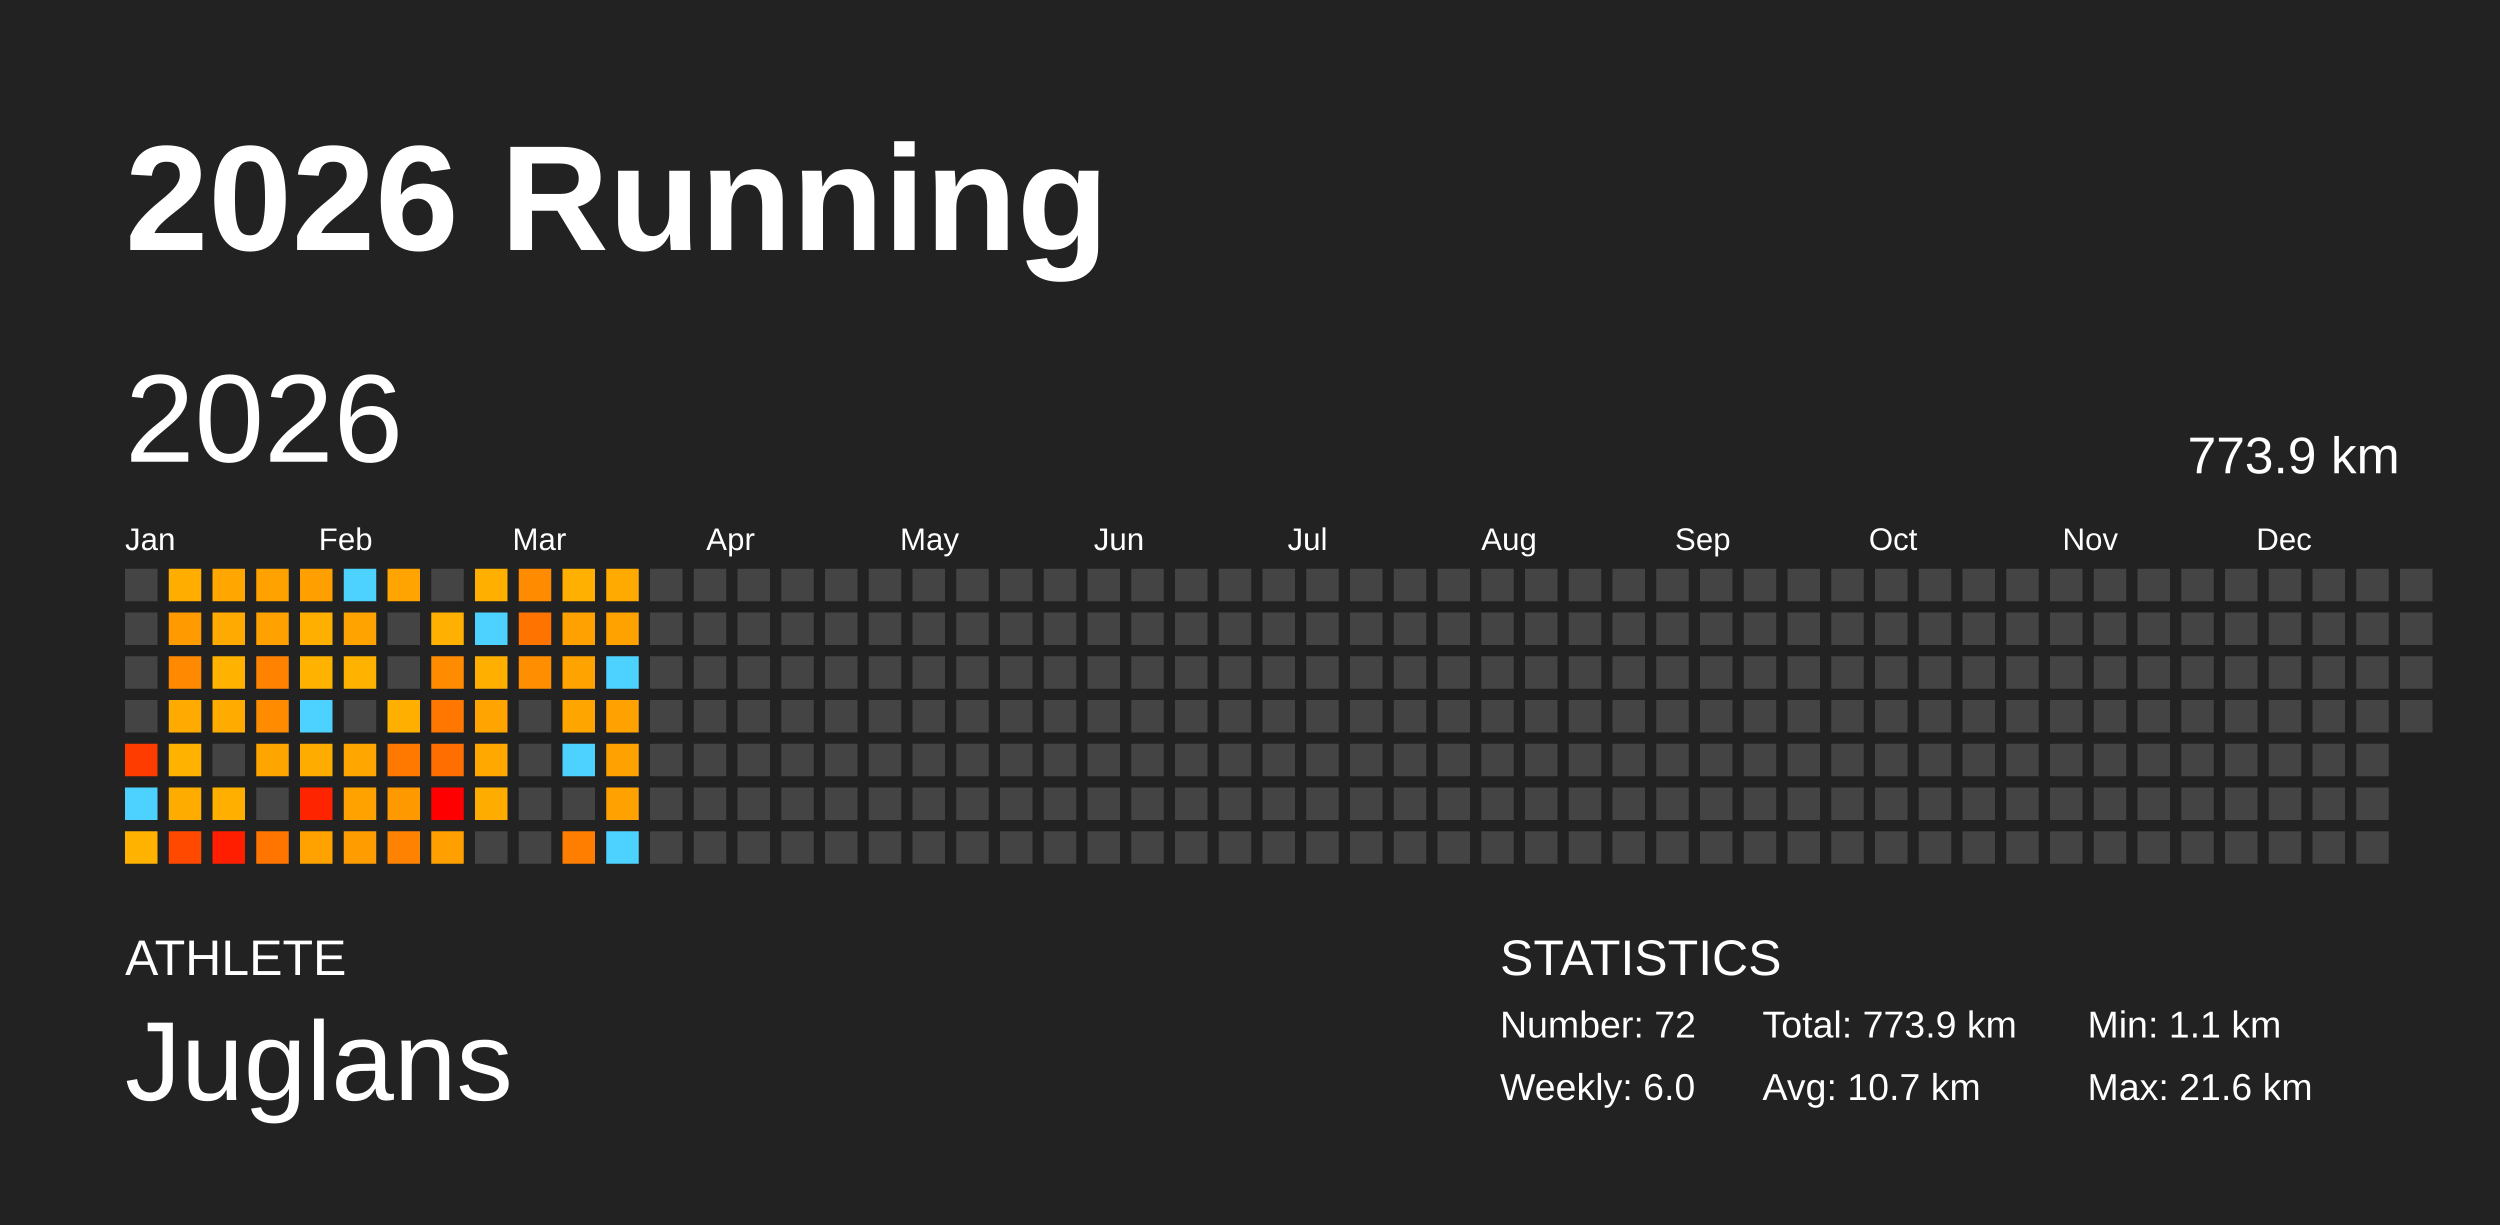
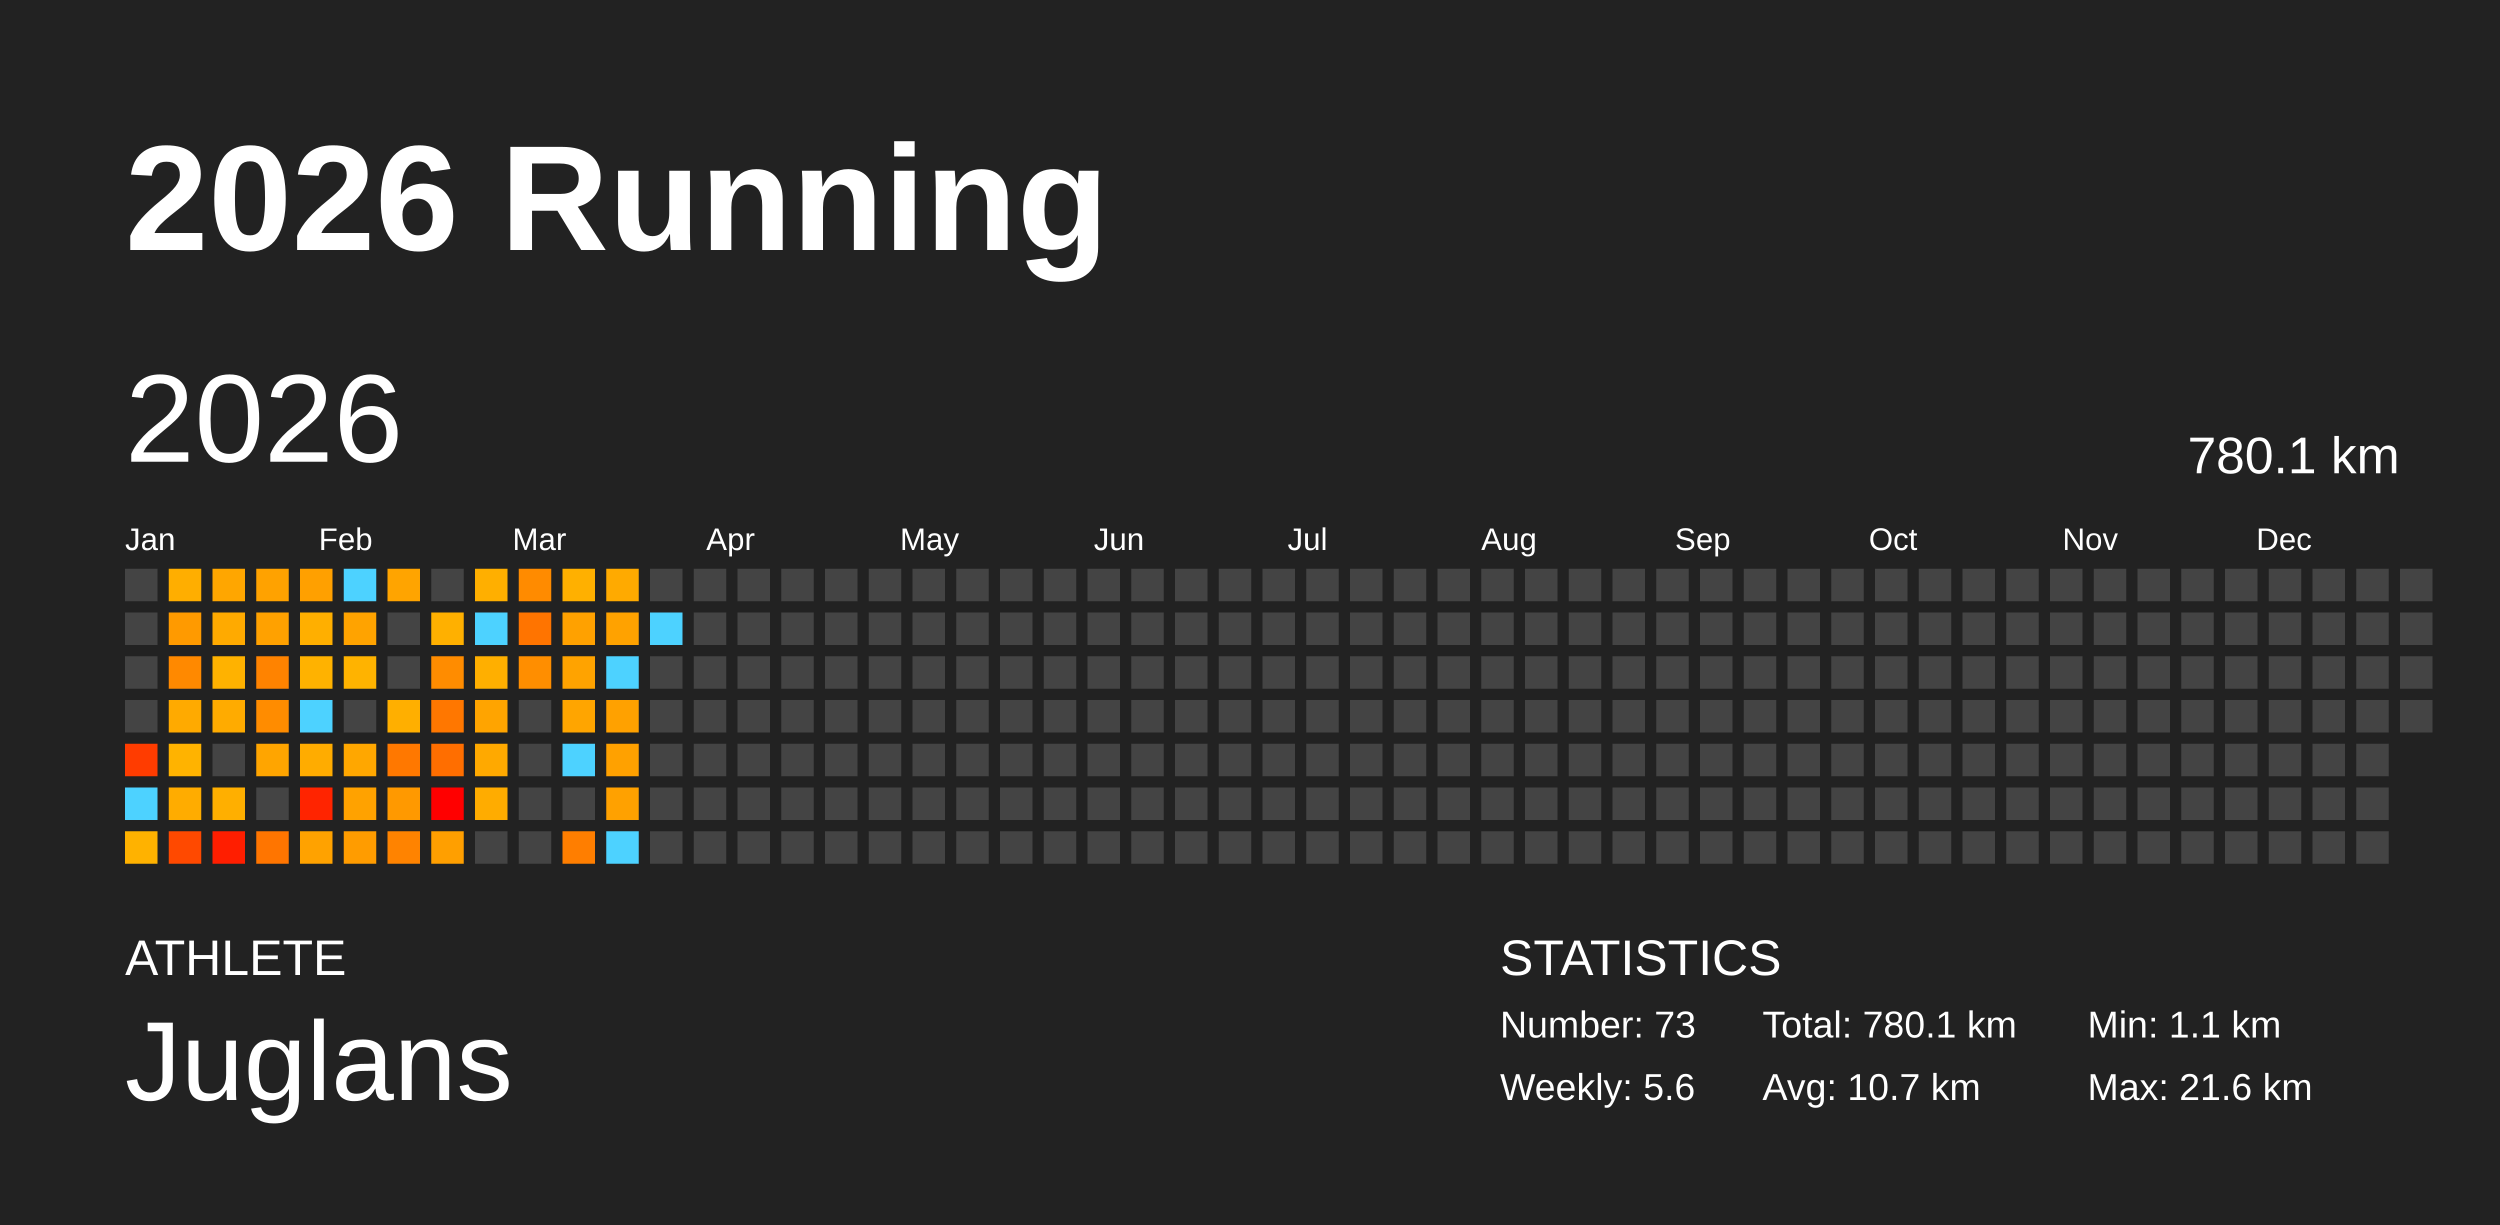
<svg xmlns="http://www.w3.org/2000/svg" baseProfile="full" height="98mm" version="1.1" viewBox="0,0,200,98" width="200mm">
  <defs />
  <rect fill="#222222" height="98" width="200" x="0" y="0" />
  <text fill="#FFFFFF" style="font-size:12px; font-family:Arial; font-weight:bold;" x="10" y="20">2026 Running</text>
  <text fill="#FFFFFF" style="font-size:4px; font-family:Arial" x="10" y="78">ATHLETE</text>
  <text fill="#FFFFFF" style="font-size:9px; font-family:Arial" x="10" y="88">Juglans</text>
  <text fill="#FFFFFF" style="font-size:4px; font-family:Arial" x="120" y="78">STATISTICS</text>
-   <text fill="#FFFFFF" style="font-size:3px; font-family:Arial" x="120" y="83">Number: 72</text>
-   <text fill="#FFFFFF" style="font-size:3px; font-family:Arial" x="120" y="88">Weekly: 6.0</text>
-   <text fill="#FFFFFF" style="font-size:3px; font-family:Arial" x="141" y="83">Total: 773.9 km</text>
+   <text fill="#FFFFFF" style="font-size:3px; font-family:Arial" x="120" y="83">Number: 73</text>
+   <text fill="#FFFFFF" style="font-size:3px; font-family:Arial" x="120" y="88">Weekly: 5.6</text>
+   <text fill="#FFFFFF" style="font-size:3px; font-family:Arial" x="141" y="83">Total: 780.1 km</text>
  <text fill="#FFFFFF" style="font-size:3px; font-family:Arial" x="141" y="88">Avg: 10.7 km</text>
  <text fill="#FFFFFF" style="font-size:3px; font-family:Arial" x="167" y="83">Min: 1.1 km</text>
  <text fill="#FFFFFF" style="font-size:3px; font-family:Arial" x="167" y="88">Max: 21.6 km</text>
  <text dominant-baseline="hanging" fill="#FFFFFF" style="font-size:10.0px; font-family:Arial;" x="10" y="30">2026</text>
-   <text dominant-baseline="hanging" fill="#FFFFFF" style="font-size:4.125px; font-family:Arial;" x="175" y="35">773.9 km</text>
+   <text dominant-baseline="hanging" fill="#FFFFFF" style="font-size:4.125px; font-family:Arial;" x="175" y="35">780.1 km</text>
  <text fill="#FFFFFF" style="font-size:2.5px; font-family:Arial" x="10.0" y="44">Jan</text>
  <text fill="#FFFFFF" style="font-size:2.5px; font-family:Arial" x="25.5" y="44">Feb</text>
  <text fill="#FFFFFF" style="font-size:2.5px; font-family:Arial" x="41.0" y="44">Mar</text>
  <text fill="#FFFFFF" style="font-size:2.5px; font-family:Arial" x="56.5" y="44">Apr</text>
  <text fill="#FFFFFF" style="font-size:2.5px; font-family:Arial" x="72.0" y="44">May</text>
  <text fill="#FFFFFF" style="font-size:2.5px; font-family:Arial" x="87.5" y="44">Jun</text>
  <text fill="#FFFFFF" style="font-size:2.5px; font-family:Arial" x="103.0" y="44">Jul</text>
  <text fill="#FFFFFF" style="font-size:2.5px; font-family:Arial" x="118.5" y="44">Aug</text>
  <text fill="#FFFFFF" style="font-size:2.5px; font-family:Arial" x="134.0" y="44">Sep</text>
  <text fill="#FFFFFF" style="font-size:2.5px; font-family:Arial" x="149.5" y="44">Oct</text>
  <text fill="#FFFFFF" style="font-size:2.5px; font-family:Arial" x="165.0" y="44">Nov</text>
  <text fill="#FFFFFF" style="font-size:2.5px; font-family:Arial" x="180.5" y="44">Dec</text>
  <rect fill="#444444" height="2.6" width="2.6" x="10.0" y="45.5" />
  <rect fill="#444444" height="2.6" width="2.6" x="10.0" y="49.0" />
  <rect fill="#444444" height="2.6" width="2.6" x="10.0" y="52.5" />
  <rect fill="#444444" height="2.6" width="2.6" x="10.0" y="56.0" />
  <rect fill="#ff3c00" height="2.6" width="2.6" x="10.0" y="59.5" />
  <rect fill="#4dd2ff" height="2.6" width="2.6" x="10.0" y="63.0" />
  <rect fill="#ffb200" height="2.6" width="2.6" x="10.0" y="66.5" />
  <rect fill="#ffae00" height="2.6" width="2.6" x="13.5" y="45.5" />
  <rect fill="#ff9a00" height="2.6" width="2.6" x="13.5" y="49.0" />
  <rect fill="#ff8900" height="2.6" width="2.6" x="13.5" y="52.5" />
  <rect fill="#ffaa00" height="2.6" width="2.6" x="13.5" y="56.0" />
  <rect fill="#ffb300" height="2.6" width="2.6" x="13.5" y="59.5" />
  <rect fill="#ffac00" height="2.6" width="2.6" x="13.5" y="63.0" />
  <rect fill="#ff4900" height="2.6" width="2.6" x="13.5" y="66.5" />
  <rect fill="#ffa600" height="2.6" width="2.6" x="17.0" y="45.5" />
  <rect fill="#ffaa00" height="2.6" width="2.6" x="17.0" y="49.0" />
  <rect fill="#ffb200" height="2.6" width="2.6" x="17.0" y="52.5" />
  <rect fill="#ffab00" height="2.6" width="2.6" x="17.0" y="56.0" />
  <rect fill="#444444" height="2.6" width="2.6" x="17.0" y="59.5" />
  <rect fill="#ffaf00" height="2.6" width="2.6" x="17.0" y="63.0" />
  <rect fill="#ff1e00" height="2.6" width="2.6" x="17.0" y="66.5" />
  <rect fill="#ffa200" height="2.6" width="2.6" x="20.5" y="45.5" />
  <rect fill="#ffa100" height="2.6" width="2.6" x="20.5" y="49.0" />
  <rect fill="#ff8300" height="2.6" width="2.6" x="20.5" y="52.5" />
  <rect fill="#ff8c00" height="2.6" width="2.6" x="20.5" y="56.0" />
  <rect fill="#ffa500" height="2.6" width="2.6" x="20.5" y="59.5" />
  <rect fill="#444444" height="2.6" width="2.6" x="20.5" y="63.0" />
  <rect fill="#ff7500" height="2.6" width="2.6" x="20.5" y="66.5" />
  <rect fill="#ffa000" height="2.6" width="2.6" x="24.0" y="45.5" />
  <rect fill="#ffaf00" height="2.6" width="2.6" x="24.0" y="49.0" />
  <rect fill="#ffb200" height="2.6" width="2.6" x="24.0" y="52.5" />
  <rect fill="#4dd2ff" height="2.6" width="2.6" x="24.0" y="56.0" />
  <rect fill="#ffac00" height="2.6" width="2.6" x="24.0" y="59.5" />
  <rect fill="#ff2400" height="2.6" width="2.6" x="24.0" y="63.0" />
  <rect fill="#ffa200" height="2.6" width="2.6" x="24.0" y="66.5" />
  <rect fill="#4dd2ff" height="2.6" width="2.6" x="27.5" y="45.5" />
  <rect fill="#ffa300" height="2.6" width="2.6" x="27.5" y="49.0" />
  <rect fill="#ffb300" height="2.6" width="2.6" x="27.5" y="52.5" />
  <rect fill="#444444" height="2.6" width="2.6" x="27.5" y="56.0" />
  <rect fill="#ffa700" height="2.6" width="2.6" x="27.5" y="59.5" />
  <rect fill="#ffa200" height="2.6" width="2.6" x="27.5" y="63.0" />
  <rect fill="#ff9c00" height="2.6" width="2.6" x="27.5" y="66.5" />
  <rect fill="#ffa400" height="2.6" width="2.6" x="31.0" y="45.5" />
  <rect fill="#444444" height="2.6" width="2.6" x="31.0" y="49.0" />
  <rect fill="#444444" height="2.6" width="2.6" x="31.0" y="52.5" />
  <rect fill="#ffaf00" height="2.6" width="2.6" x="31.0" y="56.0" />
  <rect fill="#ff7800" height="2.6" width="2.6" x="31.0" y="59.5" />
  <rect fill="#ff9900" height="2.6" width="2.6" x="31.0" y="63.0" />
  <rect fill="#ff8300" height="2.6" width="2.6" x="31.0" y="66.5" />
  <rect fill="#444444" height="2.6" width="2.6" x="34.5" y="45.5" />
  <rect fill="#ffb000" height="2.6" width="2.6" x="34.5" y="49.0" />
  <rect fill="#ff8c00" height="2.6" width="2.6" x="34.5" y="52.5" />
  <rect fill="#ff7700" height="2.6" width="2.6" x="34.5" y="56.0" />
  <rect fill="#ff6e00" height="2.6" width="2.6" x="34.5" y="59.5" />
  <rect fill="red" height="2.6" width="2.6" x="34.5" y="63.0" />
  <rect fill="#ff9f00" height="2.6" width="2.6" x="34.5" y="66.5" />
  <rect fill="#ffaf00" height="2.6" width="2.6" x="38.0" y="45.5" />
  <rect fill="#4dd2ff" height="2.6" width="2.6" x="38.0" y="49.0" />
  <rect fill="#ffaf00" height="2.6" width="2.6" x="38.0" y="52.5" />
  <rect fill="#ffa400" height="2.6" width="2.6" x="38.0" y="56.0" />
  <rect fill="#ffa900" height="2.6" width="2.6" x="38.0" y="59.5" />
  <rect fill="#ffac00" height="2.6" width="2.6" x="38.0" y="63.0" />
  <rect fill="#444444" height="2.6" width="2.6" x="38.0" y="66.5" />
  <rect fill="#ff8b00" height="2.6" width="2.6" x="41.5" y="45.5" />
  <rect fill="#ff7400" height="2.6" width="2.6" x="41.5" y="49.0" />
  <rect fill="#ff8e00" height="2.6" width="2.6" x="41.5" y="52.5" />
  <rect fill="#444444" height="2.6" width="2.6" x="41.5" y="56.0" />
  <rect fill="#444444" height="2.6" width="2.6" x="41.5" y="59.5" />
  <rect fill="#444444" height="2.6" width="2.6" x="41.5" y="63.0" />
  <rect fill="#444444" height="2.6" width="2.6" x="41.5" y="66.5" />
  <rect fill="#ffb000" height="2.6" width="2.6" x="45.0" y="45.5" />
  <rect fill="#ffa100" height="2.6" width="2.6" x="45.0" y="49.0" />
  <rect fill="#ffa300" height="2.6" width="2.6" x="45.0" y="52.5" />
  <rect fill="#ffa500" height="2.6" width="2.6" x="45.0" y="56.0" />
  <rect fill="#4dd2ff" height="2.6" width="2.6" x="45.0" y="59.5" />
  <rect fill="#444444" height="2.6" width="2.6" x="45.0" y="63.0" />
  <rect fill="#ff7e00" height="2.6" width="2.6" x="45.0" y="66.5" />
  <rect fill="#ffaa00" height="2.6" width="2.6" x="48.5" y="45.5" />
  <rect fill="#ffa200" height="2.6" width="2.6" x="48.5" y="49.0" />
  <rect fill="#4dd2ff" height="2.6" width="2.6" x="48.5" y="52.5" />
  <rect fill="#ffa100" height="2.6" width="2.6" x="48.5" y="56.0" />
  <rect fill="#ffa100" height="2.6" width="2.6" x="48.5" y="59.5" />
  <rect fill="#ffa100" height="2.6" width="2.6" x="48.5" y="63.0" />
  <rect fill="#4dd2ff" height="2.6" width="2.6" x="48.5" y="66.5" />
  <rect fill="#444444" height="2.6" width="2.6" x="52.0" y="45.5" />
-   <rect fill="#444444" height="2.6" width="2.6" x="52.0" y="49.0" />
+   <rect fill="#4dd2ff" height="2.6" width="2.6" x="52.0" y="49.0" />
  <rect fill="#444444" height="2.6" width="2.6" x="52.0" y="52.5" />
  <rect fill="#444444" height="2.6" width="2.6" x="52.0" y="56.0" />
  <rect fill="#444444" height="2.6" width="2.6" x="52.0" y="59.5" />
  <rect fill="#444444" height="2.6" width="2.6" x="52.0" y="63.0" />
  <rect fill="#444444" height="2.6" width="2.6" x="52.0" y="66.5" />
  <rect fill="#444444" height="2.6" width="2.6" x="55.5" y="45.5" />
  <rect fill="#444444" height="2.6" width="2.6" x="55.5" y="49.0" />
  <rect fill="#444444" height="2.6" width="2.6" x="55.5" y="52.5" />
  <rect fill="#444444" height="2.6" width="2.6" x="55.5" y="56.0" />
  <rect fill="#444444" height="2.6" width="2.6" x="55.5" y="59.5" />
  <rect fill="#444444" height="2.6" width="2.6" x="55.5" y="63.0" />
  <rect fill="#444444" height="2.6" width="2.6" x="55.5" y="66.5" />
  <rect fill="#444444" height="2.6" width="2.6" x="59.0" y="45.5" />
  <rect fill="#444444" height="2.6" width="2.6" x="59.0" y="49.0" />
  <rect fill="#444444" height="2.6" width="2.6" x="59.0" y="52.5" />
  <rect fill="#444444" height="2.6" width="2.6" x="59.0" y="56.0" />
  <rect fill="#444444" height="2.6" width="2.6" x="59.0" y="59.5" />
  <rect fill="#444444" height="2.6" width="2.6" x="59.0" y="63.0" />
  <rect fill="#444444" height="2.6" width="2.6" x="59.0" y="66.5" />
  <rect fill="#444444" height="2.6" width="2.6" x="62.5" y="45.5" />
  <rect fill="#444444" height="2.6" width="2.6" x="62.5" y="49.0" />
  <rect fill="#444444" height="2.6" width="2.6" x="62.5" y="52.5" />
  <rect fill="#444444" height="2.6" width="2.6" x="62.5" y="56.0" />
  <rect fill="#444444" height="2.6" width="2.6" x="62.5" y="59.5" />
  <rect fill="#444444" height="2.6" width="2.6" x="62.5" y="63.0" />
  <rect fill="#444444" height="2.6" width="2.6" x="62.5" y="66.5" />
  <rect fill="#444444" height="2.6" width="2.6" x="66.0" y="45.5" />
  <rect fill="#444444" height="2.6" width="2.6" x="66.0" y="49.0" />
  <rect fill="#444444" height="2.6" width="2.6" x="66.0" y="52.5" />
  <rect fill="#444444" height="2.6" width="2.6" x="66.0" y="56.0" />
  <rect fill="#444444" height="2.6" width="2.6" x="66.0" y="59.5" />
  <rect fill="#444444" height="2.6" width="2.6" x="66.0" y="63.0" />
  <rect fill="#444444" height="2.6" width="2.6" x="66.0" y="66.5" />
  <rect fill="#444444" height="2.6" width="2.6" x="69.5" y="45.5" />
  <rect fill="#444444" height="2.6" width="2.6" x="69.5" y="49.0" />
  <rect fill="#444444" height="2.6" width="2.6" x="69.5" y="52.5" />
  <rect fill="#444444" height="2.6" width="2.6" x="69.5" y="56.0" />
  <rect fill="#444444" height="2.6" width="2.6" x="69.5" y="59.5" />
  <rect fill="#444444" height="2.6" width="2.6" x="69.5" y="63.0" />
  <rect fill="#444444" height="2.6" width="2.6" x="69.5" y="66.5" />
  <rect fill="#444444" height="2.6" width="2.6" x="73.0" y="45.5" />
  <rect fill="#444444" height="2.6" width="2.6" x="73.0" y="49.0" />
  <rect fill="#444444" height="2.6" width="2.6" x="73.0" y="52.5" />
  <rect fill="#444444" height="2.6" width="2.6" x="73.0" y="56.0" />
  <rect fill="#444444" height="2.6" width="2.6" x="73.0" y="59.5" />
  <rect fill="#444444" height="2.6" width="2.6" x="73.0" y="63.0" />
  <rect fill="#444444" height="2.6" width="2.6" x="73.0" y="66.5" />
  <rect fill="#444444" height="2.6" width="2.6" x="76.5" y="45.5" />
  <rect fill="#444444" height="2.6" width="2.6" x="76.5" y="49.0" />
  <rect fill="#444444" height="2.6" width="2.6" x="76.5" y="52.5" />
  <rect fill="#444444" height="2.6" width="2.6" x="76.5" y="56.0" />
  <rect fill="#444444" height="2.6" width="2.6" x="76.5" y="59.5" />
  <rect fill="#444444" height="2.6" width="2.6" x="76.5" y="63.0" />
  <rect fill="#444444" height="2.6" width="2.6" x="76.5" y="66.5" />
  <rect fill="#444444" height="2.6" width="2.6" x="80.0" y="45.5" />
  <rect fill="#444444" height="2.6" width="2.6" x="80.0" y="49.0" />
  <rect fill="#444444" height="2.6" width="2.6" x="80.0" y="52.5" />
  <rect fill="#444444" height="2.6" width="2.6" x="80.0" y="56.0" />
  <rect fill="#444444" height="2.6" width="2.6" x="80.0" y="59.5" />
  <rect fill="#444444" height="2.6" width="2.6" x="80.0" y="63.0" />
  <rect fill="#444444" height="2.6" width="2.6" x="80.0" y="66.5" />
  <rect fill="#444444" height="2.6" width="2.6" x="83.5" y="45.5" />
  <rect fill="#444444" height="2.6" width="2.6" x="83.5" y="49.0" />
  <rect fill="#444444" height="2.6" width="2.6" x="83.5" y="52.5" />
  <rect fill="#444444" height="2.6" width="2.6" x="83.5" y="56.0" />
  <rect fill="#444444" height="2.6" width="2.6" x="83.5" y="59.5" />
  <rect fill="#444444" height="2.6" width="2.6" x="83.5" y="63.0" />
  <rect fill="#444444" height="2.6" width="2.6" x="83.5" y="66.5" />
  <rect fill="#444444" height="2.6" width="2.6" x="87.0" y="45.5" />
  <rect fill="#444444" height="2.6" width="2.6" x="87.0" y="49.0" />
  <rect fill="#444444" height="2.6" width="2.6" x="87.0" y="52.5" />
  <rect fill="#444444" height="2.6" width="2.6" x="87.0" y="56.0" />
  <rect fill="#444444" height="2.6" width="2.6" x="87.0" y="59.5" />
  <rect fill="#444444" height="2.6" width="2.6" x="87.0" y="63.0" />
  <rect fill="#444444" height="2.6" width="2.6" x="87.0" y="66.5" />
  <rect fill="#444444" height="2.6" width="2.6" x="90.5" y="45.5" />
  <rect fill="#444444" height="2.6" width="2.6" x="90.5" y="49.0" />
  <rect fill="#444444" height="2.6" width="2.6" x="90.5" y="52.5" />
  <rect fill="#444444" height="2.6" width="2.6" x="90.5" y="56.0" />
  <rect fill="#444444" height="2.6" width="2.6" x="90.5" y="59.5" />
  <rect fill="#444444" height="2.6" width="2.6" x="90.5" y="63.0" />
  <rect fill="#444444" height="2.6" width="2.6" x="90.5" y="66.5" />
  <rect fill="#444444" height="2.6" width="2.6" x="94.0" y="45.5" />
  <rect fill="#444444" height="2.6" width="2.6" x="94.0" y="49.0" />
  <rect fill="#444444" height="2.6" width="2.6" x="94.0" y="52.5" />
  <rect fill="#444444" height="2.6" width="2.6" x="94.0" y="56.0" />
  <rect fill="#444444" height="2.6" width="2.6" x="94.0" y="59.5" />
  <rect fill="#444444" height="2.6" width="2.6" x="94.0" y="63.0" />
  <rect fill="#444444" height="2.6" width="2.6" x="94.0" y="66.5" />
  <rect fill="#444444" height="2.6" width="2.6" x="97.5" y="45.5" />
  <rect fill="#444444" height="2.6" width="2.6" x="97.5" y="49.0" />
  <rect fill="#444444" height="2.6" width="2.6" x="97.5" y="52.5" />
  <rect fill="#444444" height="2.6" width="2.6" x="97.5" y="56.0" />
  <rect fill="#444444" height="2.6" width="2.6" x="97.5" y="59.5" />
  <rect fill="#444444" height="2.6" width="2.6" x="97.5" y="63.0" />
  <rect fill="#444444" height="2.6" width="2.6" x="97.5" y="66.5" />
  <rect fill="#444444" height="2.6" width="2.6" x="101.0" y="45.5" />
  <rect fill="#444444" height="2.6" width="2.6" x="101.0" y="49.0" />
  <rect fill="#444444" height="2.6" width="2.6" x="101.0" y="52.5" />
  <rect fill="#444444" height="2.6" width="2.6" x="101.0" y="56.0" />
  <rect fill="#444444" height="2.6" width="2.6" x="101.0" y="59.5" />
  <rect fill="#444444" height="2.6" width="2.6" x="101.0" y="63.0" />
  <rect fill="#444444" height="2.6" width="2.6" x="101.0" y="66.5" />
  <rect fill="#444444" height="2.6" width="2.6" x="104.5" y="45.5" />
  <rect fill="#444444" height="2.6" width="2.6" x="104.5" y="49.0" />
  <rect fill="#444444" height="2.6" width="2.6" x="104.5" y="52.5" />
  <rect fill="#444444" height="2.6" width="2.6" x="104.5" y="56.0" />
  <rect fill="#444444" height="2.6" width="2.6" x="104.5" y="59.5" />
  <rect fill="#444444" height="2.6" width="2.6" x="104.5" y="63.0" />
  <rect fill="#444444" height="2.6" width="2.6" x="104.5" y="66.5" />
  <rect fill="#444444" height="2.6" width="2.6" x="108.0" y="45.5" />
  <rect fill="#444444" height="2.6" width="2.6" x="108.0" y="49.0" />
  <rect fill="#444444" height="2.6" width="2.6" x="108.0" y="52.5" />
  <rect fill="#444444" height="2.6" width="2.6" x="108.0" y="56.0" />
  <rect fill="#444444" height="2.6" width="2.6" x="108.0" y="59.5" />
  <rect fill="#444444" height="2.6" width="2.6" x="108.0" y="63.0" />
  <rect fill="#444444" height="2.6" width="2.6" x="108.0" y="66.5" />
  <rect fill="#444444" height="2.6" width="2.6" x="111.5" y="45.5" />
  <rect fill="#444444" height="2.6" width="2.6" x="111.5" y="49.0" />
  <rect fill="#444444" height="2.6" width="2.6" x="111.5" y="52.5" />
  <rect fill="#444444" height="2.6" width="2.6" x="111.5" y="56.0" />
  <rect fill="#444444" height="2.6" width="2.6" x="111.5" y="59.5" />
  <rect fill="#444444" height="2.6" width="2.6" x="111.5" y="63.0" />
  <rect fill="#444444" height="2.6" width="2.6" x="111.5" y="66.5" />
  <rect fill="#444444" height="2.6" width="2.6" x="115.0" y="45.5" />
  <rect fill="#444444" height="2.6" width="2.6" x="115.0" y="49.0" />
  <rect fill="#444444" height="2.6" width="2.6" x="115.0" y="52.5" />
  <rect fill="#444444" height="2.6" width="2.6" x="115.0" y="56.0" />
  <rect fill="#444444" height="2.6" width="2.6" x="115.0" y="59.5" />
  <rect fill="#444444" height="2.6" width="2.6" x="115.0" y="63.0" />
  <rect fill="#444444" height="2.6" width="2.6" x="115.0" y="66.5" />
  <rect fill="#444444" height="2.6" width="2.6" x="118.5" y="45.5" />
  <rect fill="#444444" height="2.6" width="2.6" x="118.5" y="49.0" />
  <rect fill="#444444" height="2.6" width="2.6" x="118.5" y="52.5" />
  <rect fill="#444444" height="2.6" width="2.6" x="118.5" y="56.0" />
  <rect fill="#444444" height="2.6" width="2.6" x="118.5" y="59.5" />
  <rect fill="#444444" height="2.6" width="2.6" x="118.5" y="63.0" />
  <rect fill="#444444" height="2.6" width="2.6" x="118.5" y="66.5" />
  <rect fill="#444444" height="2.6" width="2.6" x="122.0" y="45.5" />
  <rect fill="#444444" height="2.6" width="2.6" x="122.0" y="49.0" />
  <rect fill="#444444" height="2.6" width="2.6" x="122.0" y="52.5" />
  <rect fill="#444444" height="2.6" width="2.6" x="122.0" y="56.0" />
  <rect fill="#444444" height="2.6" width="2.6" x="122.0" y="59.5" />
  <rect fill="#444444" height="2.6" width="2.6" x="122.0" y="63.0" />
  <rect fill="#444444" height="2.6" width="2.6" x="122.0" y="66.5" />
  <rect fill="#444444" height="2.6" width="2.6" x="125.5" y="45.5" />
  <rect fill="#444444" height="2.6" width="2.6" x="125.5" y="49.0" />
  <rect fill="#444444" height="2.6" width="2.6" x="125.5" y="52.5" />
  <rect fill="#444444" height="2.6" width="2.6" x="125.5" y="56.0" />
  <rect fill="#444444" height="2.6" width="2.6" x="125.5" y="59.5" />
  <rect fill="#444444" height="2.6" width="2.6" x="125.5" y="63.0" />
  <rect fill="#444444" height="2.6" width="2.6" x="125.5" y="66.5" />
  <rect fill="#444444" height="2.6" width="2.6" x="129.0" y="45.5" />
  <rect fill="#444444" height="2.6" width="2.6" x="129.0" y="49.0" />
  <rect fill="#444444" height="2.6" width="2.6" x="129.0" y="52.5" />
  <rect fill="#444444" height="2.6" width="2.6" x="129.0" y="56.0" />
  <rect fill="#444444" height="2.6" width="2.6" x="129.0" y="59.5" />
  <rect fill="#444444" height="2.6" width="2.6" x="129.0" y="63.0" />
  <rect fill="#444444" height="2.6" width="2.6" x="129.0" y="66.5" />
  <rect fill="#444444" height="2.6" width="2.6" x="132.5" y="45.5" />
  <rect fill="#444444" height="2.6" width="2.6" x="132.5" y="49.0" />
  <rect fill="#444444" height="2.6" width="2.6" x="132.5" y="52.5" />
  <rect fill="#444444" height="2.6" width="2.6" x="132.5" y="56.0" />
  <rect fill="#444444" height="2.6" width="2.6" x="132.5" y="59.5" />
  <rect fill="#444444" height="2.6" width="2.6" x="132.5" y="63.0" />
  <rect fill="#444444" height="2.6" width="2.6" x="132.5" y="66.5" />
  <rect fill="#444444" height="2.6" width="2.6" x="136.0" y="45.5" />
  <rect fill="#444444" height="2.6" width="2.6" x="136.0" y="49.0" />
  <rect fill="#444444" height="2.6" width="2.6" x="136.0" y="52.5" />
  <rect fill="#444444" height="2.6" width="2.6" x="136.0" y="56.0" />
  <rect fill="#444444" height="2.6" width="2.6" x="136.0" y="59.5" />
  <rect fill="#444444" height="2.6" width="2.6" x="136.0" y="63.0" />
  <rect fill="#444444" height="2.6" width="2.6" x="136.0" y="66.5" />
  <rect fill="#444444" height="2.6" width="2.6" x="139.5" y="45.5" />
  <rect fill="#444444" height="2.6" width="2.6" x="139.5" y="49.0" />
  <rect fill="#444444" height="2.6" width="2.6" x="139.5" y="52.5" />
  <rect fill="#444444" height="2.6" width="2.6" x="139.5" y="56.0" />
  <rect fill="#444444" height="2.6" width="2.6" x="139.5" y="59.5" />
  <rect fill="#444444" height="2.6" width="2.6" x="139.5" y="63.0" />
  <rect fill="#444444" height="2.6" width="2.6" x="139.5" y="66.5" />
  <rect fill="#444444" height="2.6" width="2.6" x="143.0" y="45.5" />
  <rect fill="#444444" height="2.6" width="2.6" x="143.0" y="49.0" />
  <rect fill="#444444" height="2.6" width="2.6" x="143.0" y="52.5" />
  <rect fill="#444444" height="2.6" width="2.6" x="143.0" y="56.0" />
  <rect fill="#444444" height="2.6" width="2.6" x="143.0" y="59.5" />
  <rect fill="#444444" height="2.6" width="2.6" x="143.0" y="63.0" />
  <rect fill="#444444" height="2.6" width="2.6" x="143.0" y="66.5" />
  <rect fill="#444444" height="2.6" width="2.6" x="146.5" y="45.5" />
  <rect fill="#444444" height="2.6" width="2.6" x="146.5" y="49.0" />
  <rect fill="#444444" height="2.6" width="2.6" x="146.5" y="52.5" />
  <rect fill="#444444" height="2.6" width="2.6" x="146.5" y="56.0" />
  <rect fill="#444444" height="2.6" width="2.6" x="146.5" y="59.5" />
  <rect fill="#444444" height="2.6" width="2.6" x="146.5" y="63.0" />
  <rect fill="#444444" height="2.6" width="2.6" x="146.5" y="66.5" />
  <rect fill="#444444" height="2.6" width="2.6" x="150.0" y="45.5" />
  <rect fill="#444444" height="2.6" width="2.6" x="150.0" y="49.0" />
  <rect fill="#444444" height="2.6" width="2.6" x="150.0" y="52.5" />
  <rect fill="#444444" height="2.6" width="2.6" x="150.0" y="56.0" />
  <rect fill="#444444" height="2.6" width="2.6" x="150.0" y="59.5" />
  <rect fill="#444444" height="2.6" width="2.6" x="150.0" y="63.0" />
  <rect fill="#444444" height="2.6" width="2.6" x="150.0" y="66.5" />
  <rect fill="#444444" height="2.6" width="2.6" x="153.5" y="45.5" />
  <rect fill="#444444" height="2.6" width="2.6" x="153.5" y="49.0" />
  <rect fill="#444444" height="2.6" width="2.6" x="153.5" y="52.5" />
  <rect fill="#444444" height="2.6" width="2.6" x="153.5" y="56.0" />
  <rect fill="#444444" height="2.6" width="2.6" x="153.5" y="59.5" />
  <rect fill="#444444" height="2.6" width="2.6" x="153.5" y="63.0" />
  <rect fill="#444444" height="2.6" width="2.6" x="153.5" y="66.5" />
  <rect fill="#444444" height="2.6" width="2.6" x="157.0" y="45.5" />
  <rect fill="#444444" height="2.6" width="2.6" x="157.0" y="49.0" />
  <rect fill="#444444" height="2.6" width="2.6" x="157.0" y="52.5" />
  <rect fill="#444444" height="2.6" width="2.6" x="157.0" y="56.0" />
  <rect fill="#444444" height="2.6" width="2.6" x="157.0" y="59.5" />
  <rect fill="#444444" height="2.6" width="2.6" x="157.0" y="63.0" />
  <rect fill="#444444" height="2.6" width="2.6" x="157.0" y="66.5" />
  <rect fill="#444444" height="2.6" width="2.6" x="160.5" y="45.5" />
  <rect fill="#444444" height="2.6" width="2.6" x="160.5" y="49.0" />
  <rect fill="#444444" height="2.6" width="2.6" x="160.5" y="52.5" />
  <rect fill="#444444" height="2.6" width="2.6" x="160.5" y="56.0" />
  <rect fill="#444444" height="2.6" width="2.6" x="160.5" y="59.5" />
  <rect fill="#444444" height="2.6" width="2.6" x="160.5" y="63.0" />
  <rect fill="#444444" height="2.6" width="2.6" x="160.5" y="66.5" />
  <rect fill="#444444" height="2.6" width="2.6" x="164.0" y="45.5" />
  <rect fill="#444444" height="2.6" width="2.6" x="164.0" y="49.0" />
  <rect fill="#444444" height="2.6" width="2.6" x="164.0" y="52.5" />
  <rect fill="#444444" height="2.6" width="2.6" x="164.0" y="56.0" />
  <rect fill="#444444" height="2.6" width="2.6" x="164.0" y="59.5" />
  <rect fill="#444444" height="2.6" width="2.6" x="164.0" y="63.0" />
  <rect fill="#444444" height="2.6" width="2.6" x="164.0" y="66.5" />
  <rect fill="#444444" height="2.6" width="2.6" x="167.5" y="45.5" />
  <rect fill="#444444" height="2.6" width="2.6" x="167.5" y="49.0" />
  <rect fill="#444444" height="2.6" width="2.6" x="167.5" y="52.5" />
  <rect fill="#444444" height="2.6" width="2.6" x="167.5" y="56.0" />
  <rect fill="#444444" height="2.6" width="2.6" x="167.5" y="59.5" />
  <rect fill="#444444" height="2.6" width="2.6" x="167.5" y="63.0" />
  <rect fill="#444444" height="2.6" width="2.6" x="167.5" y="66.5" />
  <rect fill="#444444" height="2.6" width="2.6" x="171.0" y="45.5" />
  <rect fill="#444444" height="2.6" width="2.6" x="171.0" y="49.0" />
  <rect fill="#444444" height="2.6" width="2.6" x="171.0" y="52.5" />
  <rect fill="#444444" height="2.6" width="2.6" x="171.0" y="56.0" />
  <rect fill="#444444" height="2.6" width="2.6" x="171.0" y="59.5" />
  <rect fill="#444444" height="2.6" width="2.6" x="171.0" y="63.0" />
  <rect fill="#444444" height="2.6" width="2.6" x="171.0" y="66.5" />
  <rect fill="#444444" height="2.6" width="2.6" x="174.5" y="45.5" />
  <rect fill="#444444" height="2.6" width="2.6" x="174.5" y="49.0" />
  <rect fill="#444444" height="2.6" width="2.6" x="174.5" y="52.5" />
  <rect fill="#444444" height="2.6" width="2.6" x="174.5" y="56.0" />
  <rect fill="#444444" height="2.6" width="2.6" x="174.5" y="59.5" />
  <rect fill="#444444" height="2.6" width="2.6" x="174.5" y="63.0" />
  <rect fill="#444444" height="2.6" width="2.6" x="174.5" y="66.5" />
  <rect fill="#444444" height="2.6" width="2.6" x="178.0" y="45.5" />
  <rect fill="#444444" height="2.6" width="2.6" x="178.0" y="49.0" />
  <rect fill="#444444" height="2.6" width="2.6" x="178.0" y="52.5" />
  <rect fill="#444444" height="2.6" width="2.6" x="178.0" y="56.0" />
  <rect fill="#444444" height="2.6" width="2.6" x="178.0" y="59.5" />
  <rect fill="#444444" height="2.6" width="2.6" x="178.0" y="63.0" />
  <rect fill="#444444" height="2.6" width="2.6" x="178.0" y="66.5" />
  <rect fill="#444444" height="2.6" width="2.6" x="181.5" y="45.5" />
  <rect fill="#444444" height="2.6" width="2.6" x="181.5" y="49.0" />
  <rect fill="#444444" height="2.6" width="2.6" x="181.5" y="52.5" />
  <rect fill="#444444" height="2.6" width="2.6" x="181.5" y="56.0" />
  <rect fill="#444444" height="2.6" width="2.6" x="181.5" y="59.5" />
  <rect fill="#444444" height="2.6" width="2.6" x="181.5" y="63.0" />
  <rect fill="#444444" height="2.6" width="2.6" x="181.5" y="66.5" />
  <rect fill="#444444" height="2.6" width="2.6" x="185.0" y="45.5" />
  <rect fill="#444444" height="2.6" width="2.6" x="185.0" y="49.0" />
  <rect fill="#444444" height="2.6" width="2.6" x="185.0" y="52.5" />
  <rect fill="#444444" height="2.6" width="2.6" x="185.0" y="56.0" />
  <rect fill="#444444" height="2.6" width="2.6" x="185.0" y="59.5" />
  <rect fill="#444444" height="2.6" width="2.6" x="185.0" y="63.0" />
  <rect fill="#444444" height="2.6" width="2.6" x="185.0" y="66.5" />
  <rect fill="#444444" height="2.6" width="2.6" x="188.5" y="45.5" />
  <rect fill="#444444" height="2.6" width="2.6" x="188.5" y="49.0" />
  <rect fill="#444444" height="2.6" width="2.6" x="188.5" y="52.5" />
  <rect fill="#444444" height="2.6" width="2.6" x="188.5" y="56.0" />
  <rect fill="#444444" height="2.6" width="2.6" x="188.5" y="59.5" />
  <rect fill="#444444" height="2.6" width="2.6" x="188.5" y="63.0" />
  <rect fill="#444444" height="2.6" width="2.6" x="188.5" y="66.5" />
  <rect fill="#444444" height="2.6" width="2.6" x="192.0" y="45.5" />
  <rect fill="#444444" height="2.6" width="2.6" x="192.0" y="49.0" />
  <rect fill="#444444" height="2.6" width="2.6" x="192.0" y="52.5" />
  <rect fill="#444444" height="2.6" width="2.6" x="192.0" y="56.0" />
</svg>
